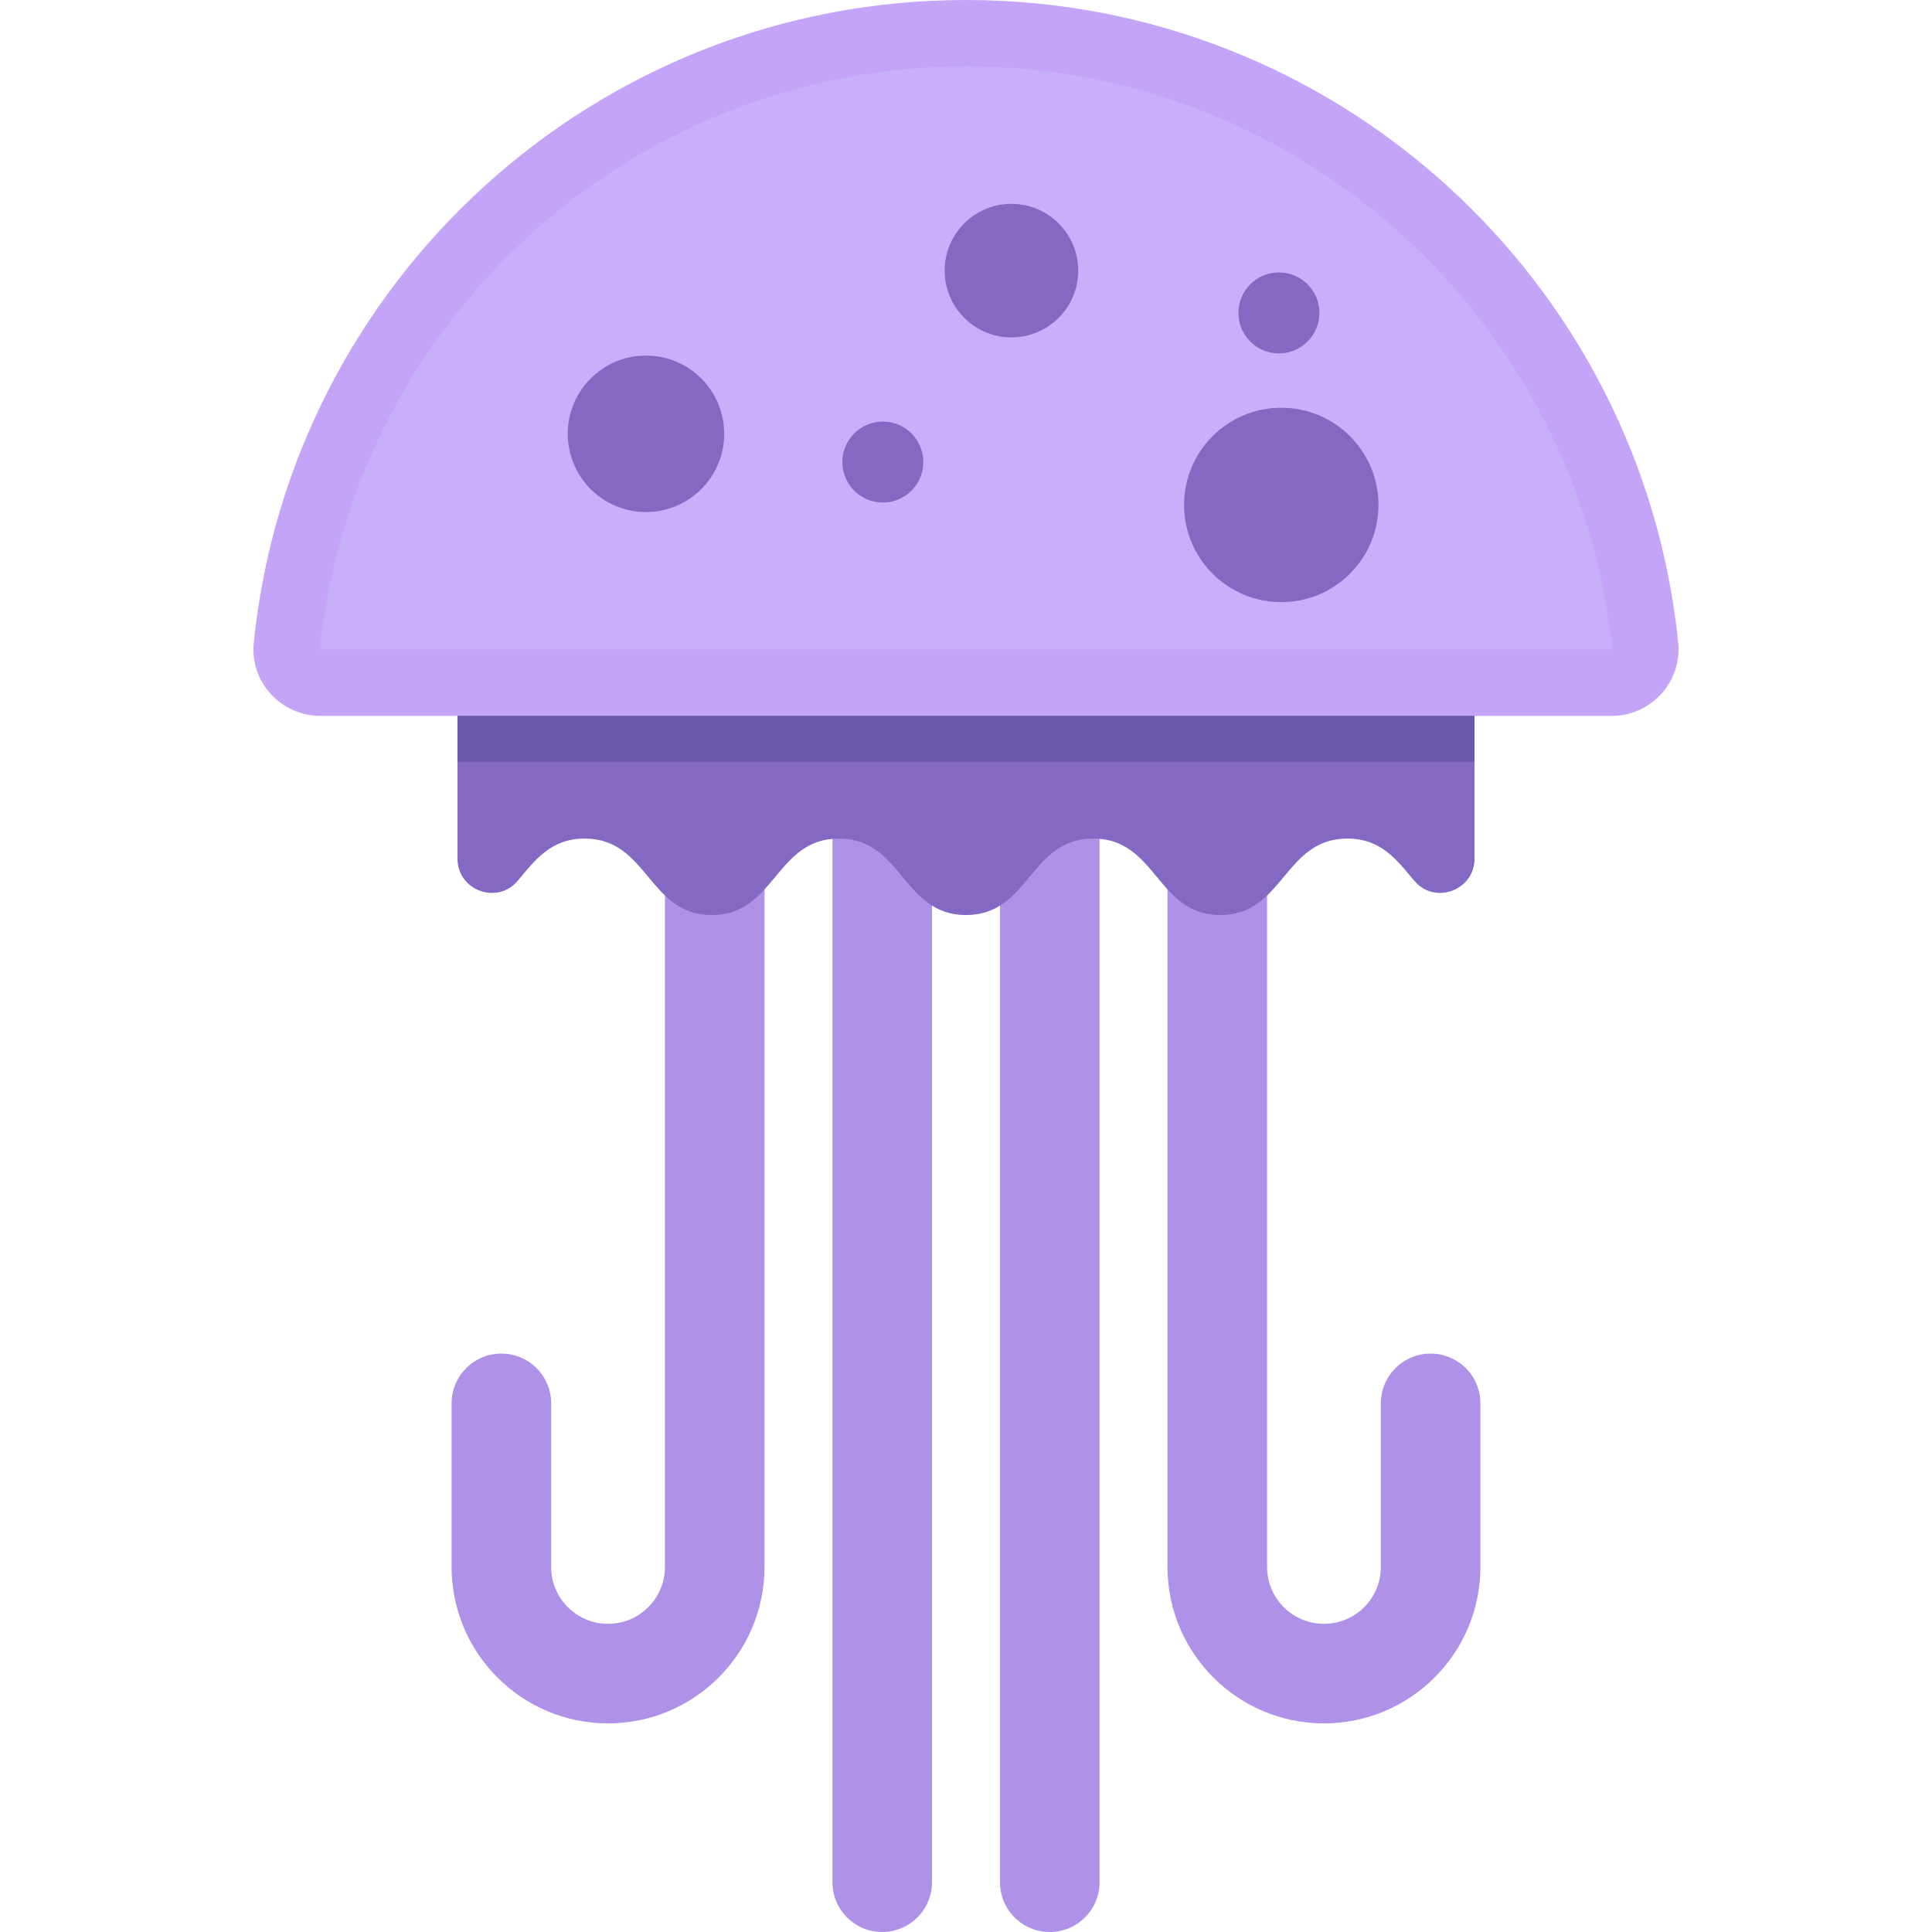
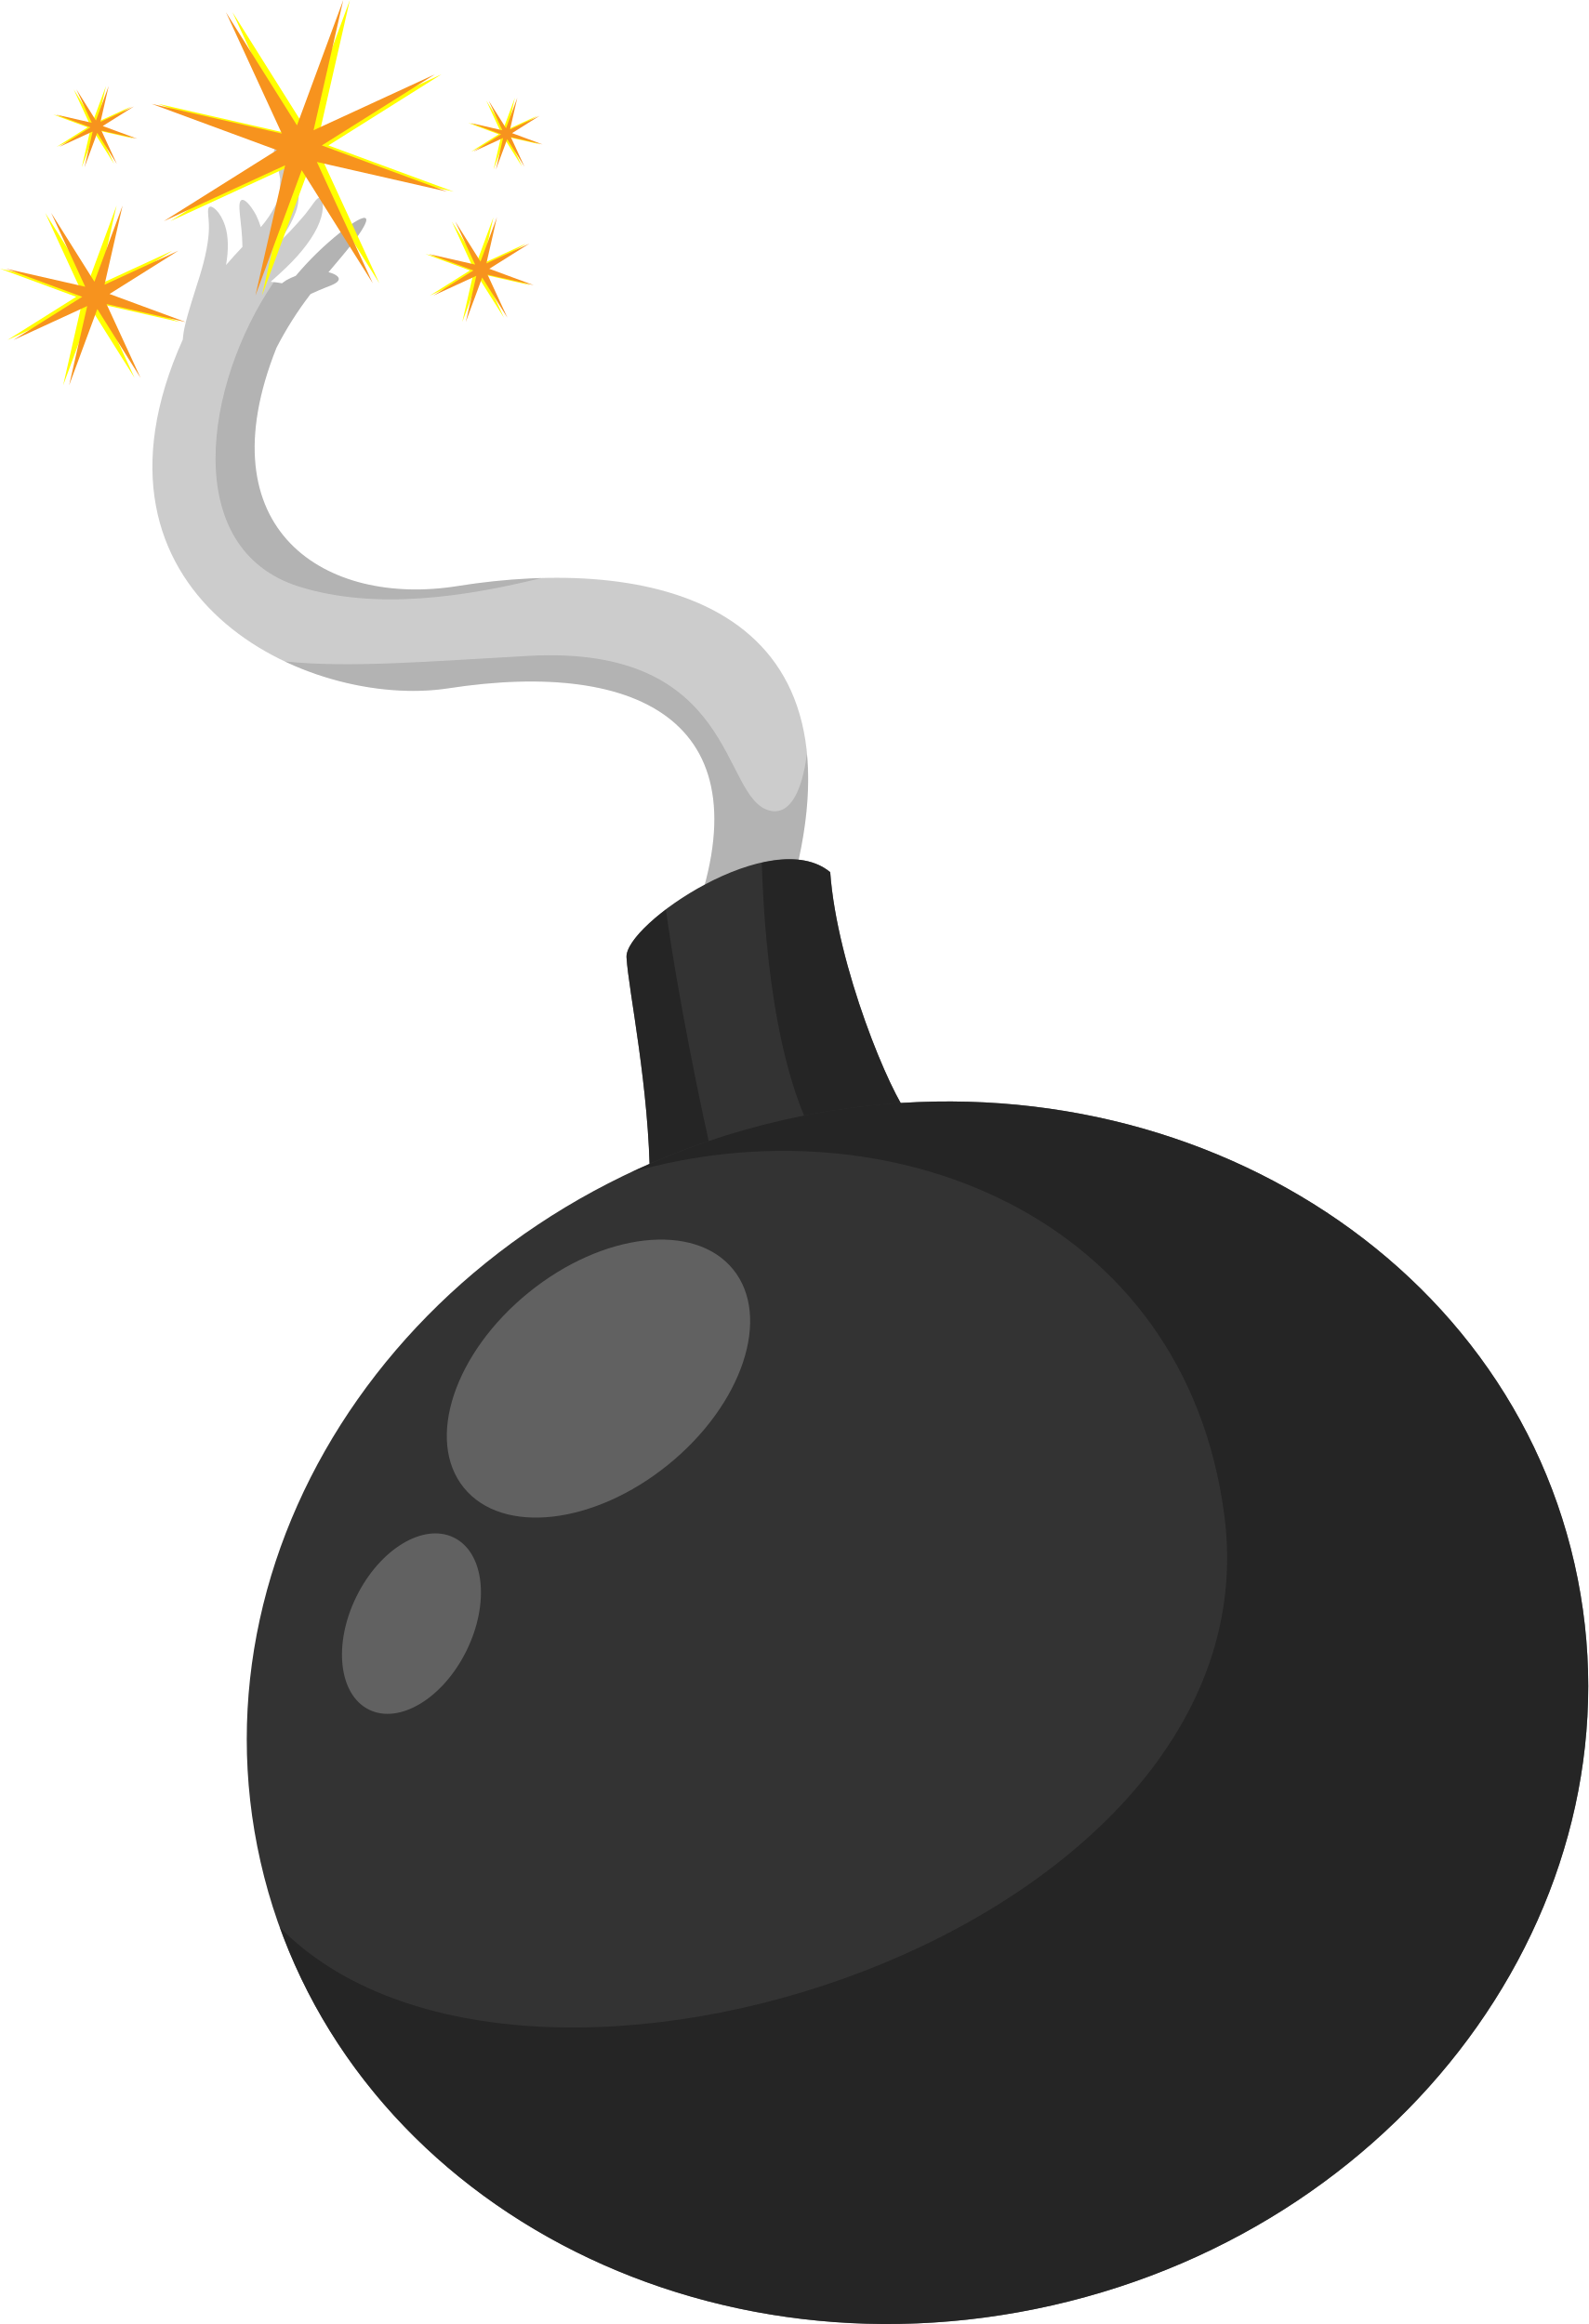
- <svg xmlns="http://www.w3.org/2000/svg" version="1.1" id="Capa_1" x="0px" y="0px" viewBox="0 0 407.5 407.5" style="enable-background:new 0 0 407.5 407.5;" xml:space="preserve">
-   <g>
-     <g>
-       <path style="fill:#AF91E8;" d="M161.25,123v207.5c0,18.2-14.8,33-33,33s-33-14.8-33-33V296c0-5.8,4.7-10.5,10.5-10.5    s10.5,4.7,10.5,10.5v34.5c0,6.62,5.38,12,12,12s12-5.38,12-12V123c0-5.8,4.7-10.5,10.5-10.5S161.25,117.2,161.25,123z" />
-       <path style="fill:#AF91E8;" d="M312.25,296v34.5c0,18.2-14.8,33-33,33s-33-14.8-33-33V123c0-5.8,4.7-10.5,10.5-10.5    s10.5,4.7,10.5,10.5v207.5c0,6.62,5.38,12,12,12s12-5.38,12-12V296c0-5.8,4.7-10.5,10.5-10.5S312.25,290.2,312.25,296z" />
-       <path style="fill:#AF91E8;" d="M196.58,167v230c0,5.8-4.7,10.5-10.5,10.5c-5.8,0-10.5-4.7-10.5-10.5V167c0-5.8,4.7-10.5,10.5-10.5    C191.88,156.5,196.58,161.2,196.58,167z" />
-       <path style="fill:#AF91E8;" d="M231.92,167v230c0,5.8-4.7,10.5-10.5,10.5c-5.8,0-10.5-4.7-10.5-10.5V167c0-5.8,4.7-10.5,10.5-10.5    C227.22,156.5,231.92,161.2,231.92,167z" />
-     </g>
-     <path style="fill:#8369C4;" d="M96.492,181.102c0,6.719,8.4,9.808,12.719,4.661c3.599-4.288,6.935-8.892,14.1-8.892   c13.409,0,13.409,16.129,26.818,16.129c13.407,0,13.407-16.129,26.815-16.129c13.408,0,13.408,16.129,26.816,16.129   c13.407,0,13.407-16.129,26.814-16.129c13.407,0,13.407,16.129,26.814,16.129c13.405,0,13.405-16.129,26.811-16.129   c7.159,0,10.494,4.6,14.09,8.887c4.318,5.148,12.72,2.059,12.72-4.661V143H96.492V181.102z" />
-     <path style="fill:#C4A4F7;" d="M339.905,151c8.309,0,14.906-7.145,14.068-15.411C346.253,59.433,281.942,0,203.75,0   S61.247,59.433,53.527,135.589C52.689,143.855,59.286,151,67.595,151H339.905z" />
-     <path style="fill:#C8AFF9;" d="M67.46,137c7.035-68.99,65.474-123,136.29-123s129.255,54.01,136.29,123H67.46z" />
-     <circle style="fill:#8369C4;" cx="136.25" cy="91.5" r="16.5" />
-     <circle style="fill:#8369C4;" cx="270.25" cy="106.5" r="20.5" />
-     <circle style="fill:#8369C4;" cx="213.334" cy="57.083" r="14.084" />
-     <circle style="fill:#8369C4;" cx="186.208" cy="97.458" r="8.542" />
-     <circle style="fill:#8369C4;" cx="269.75" cy="66" r="8.542" />
-     <rect x="96.492" y="151" style="fill:#6B58A8;" width="214.516" height="9.667" />
+ <svg xmlns="http://www.w3.org/2000/svg" id="Layer_1" data-name="Layer 1" viewBox="0 0 677.65 991.75">
+   <defs>
+     <style>.cls-1{fill:#ccc;}.cls-2{opacity:0.5;}.cls-3,.cls-5{fill:#1f1f1f;}.cls-3{opacity:0.3;}.cls-4{fill:#333;}.cls-5{opacity:0.7;}.cls-6{fill:#616161;}.cls-7{fill:#ff0;}.cls-8{fill:#f7931e;}</style>
+   </defs>
+   <path class="cls-1" d="M836.64,315.4c-56.18,9-108.4-23.73-77.26-101.74a150.55,150.55,0,0,1,14.19-22.45l.38-.47c2.31-1.07,4.5-2,6.32-2.72,3.15-1.18,5.48-2.13,5.68-3.56.18-1-1.46-2.27-4.4-3,3.78-4.48,7.3-8.58,10-12.07,4.55-5.85,6.9-9.95,5.92-10.9s-5.06,1.38-10.87,6a134.36,134.36,0,0,0-19,18.53,30.51,30.51,0,0,0-4,1.85c-.67.41-1.26.89-1.88,1.33a33.54,33.54,0,0,0-4.83-.64c2.13-1.89,4.38-3.93,6.7-6.16,6.51-6.22,11.87-13.23,14.16-19.29s1.44-10.44.21-10.5c-1.47-.17-3,3-6.32,7.12a155.85,155.85,0,0,1-13.22,13.94,47.21,47.21,0,0,0,8.8-13.94c2.57-5.91,1.72-12.24.53-16.66q-1.46-3.21-2.73-5.58a24.54,24.54,0,0,0-2.9-3.48c-1.74-1.78-2.92-2.5-3.47-2.11s-.46,1.86.15,4c.27,1.11.82,2.34,1.2,3.81s.54,3.15.95,4.9c0,3.56.15,7.53-2.14,11.61a46.21,46.21,0,0,1-6.12,9,36.76,36.76,0,0,0-1.95-5c-2.59-4.81-5.11-7.14-6.27-6.56-2.21,1.1.26,9.4.38,20-2.44,2.58-4.81,5.16-7,7.75,1.09-6.21,1.09-12.2-.41-16.73-2.07-6.4-5.75-8.84-6.68-8.08-1.23.83-.14,4.2-.21,9.23S729.15,175,726.65,183s-5,15.51-6.3,21.2a37.27,37.27,0,0,0-.95,6c-49.31,109.79,53.7,158,113.22,148.83,82.94-12.76,136.35,15.51,104,100.57,0,0,18.38,14.19,42.86-16.44C1012.41,321.63,918.59,302.29,836.64,315.4Z" transform="translate(-641.41 -65.3)" />
+   <g class="cls-2">
+     <path class="cls-3" d="M759.38,213.67a150.55,150.55,0,0,1,14.19-22.45l.38-.47c2.31-1.07,4.5-2,6.32-2.72,3.15-1.18,5.48-2.13,5.68-3.56.18-1-1.46-2.27-4.4-3,3.78-4.48,7.3-8.58,10-12.07,4.55-5.85,6.9-9.95,5.92-10.9s-5.06,1.38-10.87,6a134.36,134.36,0,0,0-19,18.53,30.51,30.51,0,0,0-4,1.85c-.67.41-1.26.89-1.88,1.33a34.75,34.75,0,0,0-3.52-.47c-29.75,43.71-40,113.84,10.72,129.85,32.87,10.37,71.82,4.22,103.39-3.6h0c-5.83.17-11.69.54-17.54,1.1l-.55.05c-5.88.57-11.75,1.32-17.57,2.26C780.46,324.4,728.24,291.68,759.38,213.67Z" transform="translate(-641.41 -65.3)" />
+     <path class="cls-3" d="M936.62,459.64S955,473.84,979.48,443.2c5.93-21.92,7.69-40.47,6.19-56.16-1.92,15.33-7,26.49-16,24.15-20.86-5.43-13.57-70.88-102.7-66-41.62,2.27-76.43,5.28-104.13,2.36,23,10.9,49,14.71,69.77,11.52C915.56,346.31,969,374.58,936.62,459.64Z" transform="translate(-641.41 -65.3)" />
  </g>
-   <g>
- </g>
-   <g>
- </g>
-   <g>
- </g>
-   <g>
- </g>
-   <g>
- </g>
-   <g>
- </g>
-   <g>
- </g>
-   <g>
- </g>
-   <g>
- </g>
-   <g>
- </g>
-   <g>
- </g>
-   <g>
- </g>
-   <g>
- </g>
-   <g>
- </g>
-   <g>
- </g>
+   <path class="cls-4" d="M918.71,570.4c-.19-40.89-9.18-82.39-10-96.6s62-57,86.91-36.31c2.9,40.2,25.68,94.86,33.88,104.26C1010.52,570.88,918.71,570.4,918.71,570.4Z" transform="translate(-641.41 -65.3)" />
+   <path class="cls-5" d="M947.33,569.13a25.59,25.59,0,0,0-.64-4.23c-5.6-23.24-16.43-76.2-21.15-111.49-10.15,7.7-17.08,15.64-16.81,20.39.8,14.21,9.79,55.71,10,96.6C918.71,570.4,930.91,570.45,947.33,569.13Z" transform="translate(-641.41 -65.3)" />
+   <path class="cls-5" d="M1029.52,541.75c-8.21-9.4-31-64.06-33.88-104.26-7.33-6.07-17.93-6.57-29.21-4,1.25,40.52,7.3,98.75,29,127.81C1010.58,557,1023.59,550.83,1029.52,541.75Z" transform="translate(-641.41 -65.3)" />
+   <path class="cls-4" d="M1313.18,732.57c31.7,139.69-68.09,281.4-222.89,316.55s-306-49.62-337.72-189.3,68.1-281.4,222.91-316.54S1281.48,592.88,1313.18,732.57Z" transform="translate(-641.41 -65.3)" />
+   <path class="cls-5" d="M975.47,543.28a317.63,317.63,0,0,0-64.85,22.3c108.76-31.19,236.41,17.18,253.19,146.59,23,177.79-298.87,281.77-403,175.61,44.32,122.77,185.31,194.05,329.48,161.33,154.8-35.15,254.6-176.86,222.89-316.55S1130.28,508.14,975.47,543.28Z" transform="translate(-641.41 -65.3)" />
+   <path class="cls-6" d="M954.2,607c16.44,20.27,4.06,57.57-27.66,83.31s-70.79,30.16-87.23,9.87-4.07-57.58,27.66-83.31S937.75,586.76,954.2,607Z" transform="translate(-641.41 -65.3)" />
+   <path class="cls-6" d="M835.07,721.46c13,6.39,15.35,28,5.36,48.29s-28.62,31.53-41.58,25.13-15.36-28-5.36-48.28S822.11,715.06,835.07,721.46Z" transform="translate(-641.41 -65.3)" />
+   <polygon class="cls-7" points="120.96 64.06 72.68 94.38 124.45 70.54 111.78 126.11 131.53 72.63 161.86 120.89 138.01 69.12 193.59 81.79 140.11 62.06 188.37 31.71 136.6 55.57 149.27 0 129.52 53.48 99.21 5.22 123.05 56.99 67.48 44.32 120.96 64.06" />
+   <polygon class="cls-8" points="118.15 64.06 69.88 94.38 121.65 70.54 108.98 126.11 128.73 72.63 159.05 120.89 135.2 69.12 190.78 81.79 137.31 62.06 185.56 31.71 133.79 55.57 146.46 0 126.71 53.48 96.4 5.22 120.24 56.99 64.67 44.32 118.15 64.06" />
+   <polygon class="cls-7" points="37.42 54.33 24.13 62.68 38.38 56.12 34.89 71.41 40.33 56.69 48.68 69.97 42.11 55.73 57.41 59.21 42.69 53.78 55.98 45.43 41.73 51.99 45.21 36.7 39.78 51.42 31.43 38.13 37.99 52.38 22.7 48.9 37.42 54.33" />
+   <polygon class="cls-8" points="38.57 54.33 25.29 62.68 39.53 56.12 36.05 71.41 41.48 56.69 49.83 69.97 43.27 55.73 58.57 59.21 43.84 53.78 57.13 45.43 42.88 51.99 46.37 36.7 40.93 51.42 32.59 38.13 39.15 52.38 23.85 48.9 38.57 54.33" />
+   <polygon class="cls-7" points="200.49 115.41 183.38 126.16 201.73 117.71 197.24 137.41 204.24 118.45 215 135.56 206.54 117.21 226.25 121.7 207.28 114.7 224.4 103.94 206.04 112.4 210.53 92.7 203.53 111.66 192.78 94.55 201.23 112.9 181.53 108.41 200.49 115.41" />
+   <polygon class="cls-8" points="201.98 115.41 184.86 126.16 203.22 117.71 198.73 137.41 205.73 118.45 216.48 135.56 208.02 117.21 227.73 121.7 208.77 114.7 225.88 103.94 207.53 112.4 212.02 92.7 205.02 111.66 194.27 94.55 202.72 112.9 183.02 108.41 201.98 115.41" />
+   <polygon class="cls-7" points="212.79 57.3 201.03 64.68 213.64 58.88 210.56 72.41 215.37 59.39 222.75 71.14 216.94 58.53 230.48 61.62 217.45 56.81 229.21 49.42 216.6 55.23 219.68 41.7 214.87 54.72 207.49 42.97 213.3 55.58 199.76 52.49 212.79 57.3" />
+   <polygon class="cls-8" points="213.81 57.3 202.05 64.68 214.66 58.88 211.58 72.41 216.39 59.39 223.77 71.14 217.96 58.53 231.5 61.62 218.47 56.81 230.23 49.42 217.62 55.23 220.71 41.7 215.9 54.72 208.51 42.97 214.32 55.58 200.79 52.49 213.81 57.3" />
+   <polygon class="cls-7" points="32.53 126.66 3.17 145.11 34.66 130.61 26.95 164.41 38.97 131.88 57.41 161.24 42.9 129.75 76.71 137.45 44.18 125.45 73.54 106.99 42.05 121.5 49.75 87.7 37.74 120.23 19.3 90.87 33.8 122.36 0 114.66 32.53 126.66" />
+   <polygon class="cls-8" points="35.08 126.66 5.72 145.11 37.21 130.61 29.5 164.41 41.52 131.88 59.96 161.24 45.45 129.75 79.26 137.45 46.73 125.45 76.09 106.99 44.6 121.5 52.3 87.7 40.29 120.23 21.85 90.87 36.35 122.36 2.55 114.66 35.08 126.66" />
</svg>
